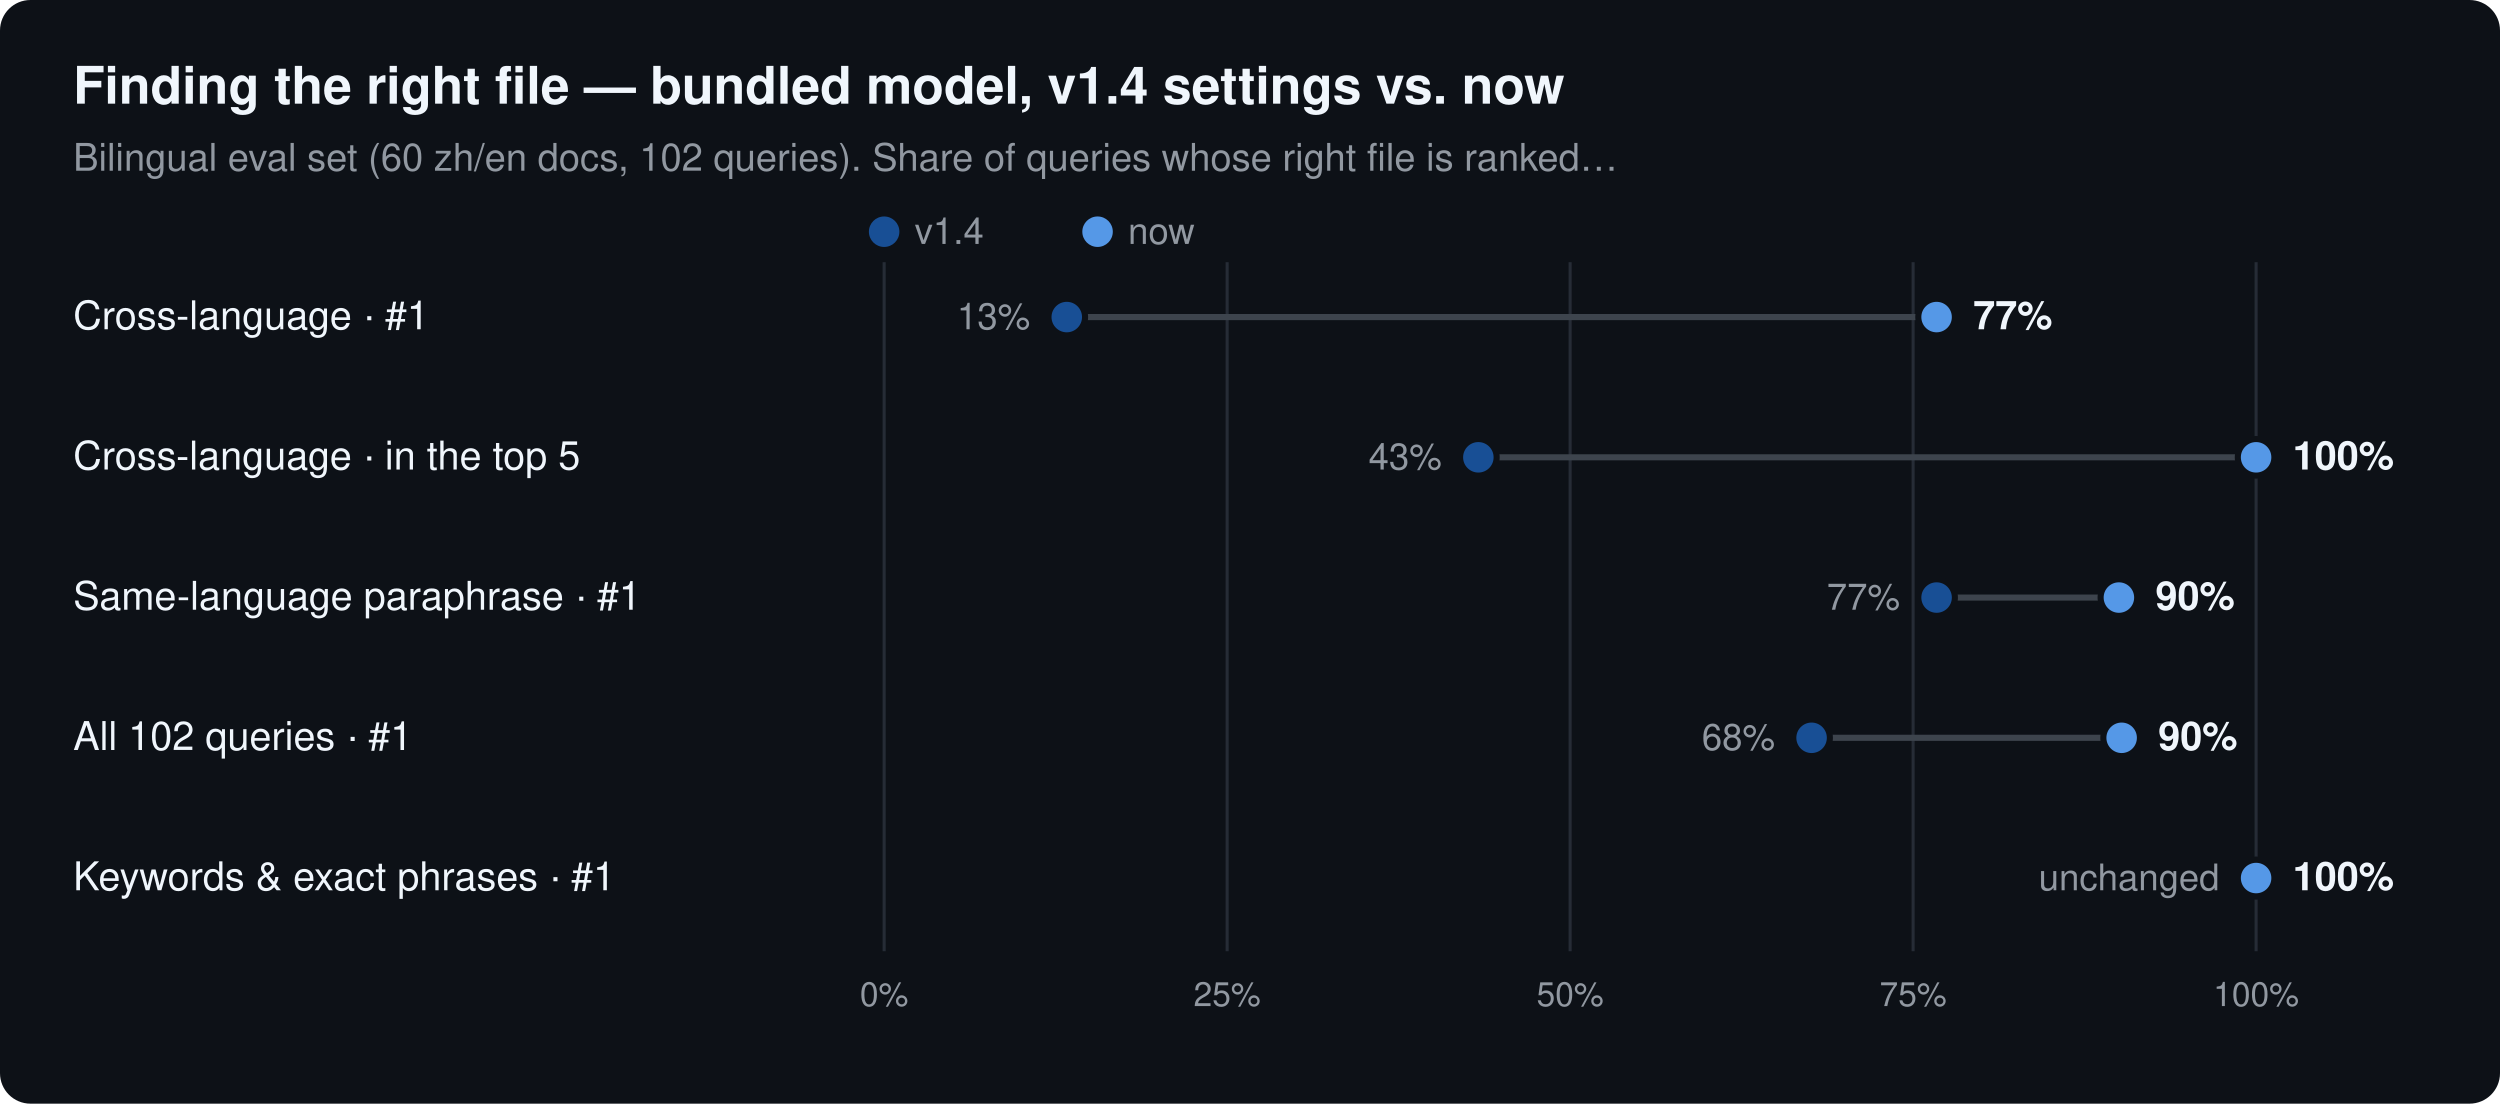
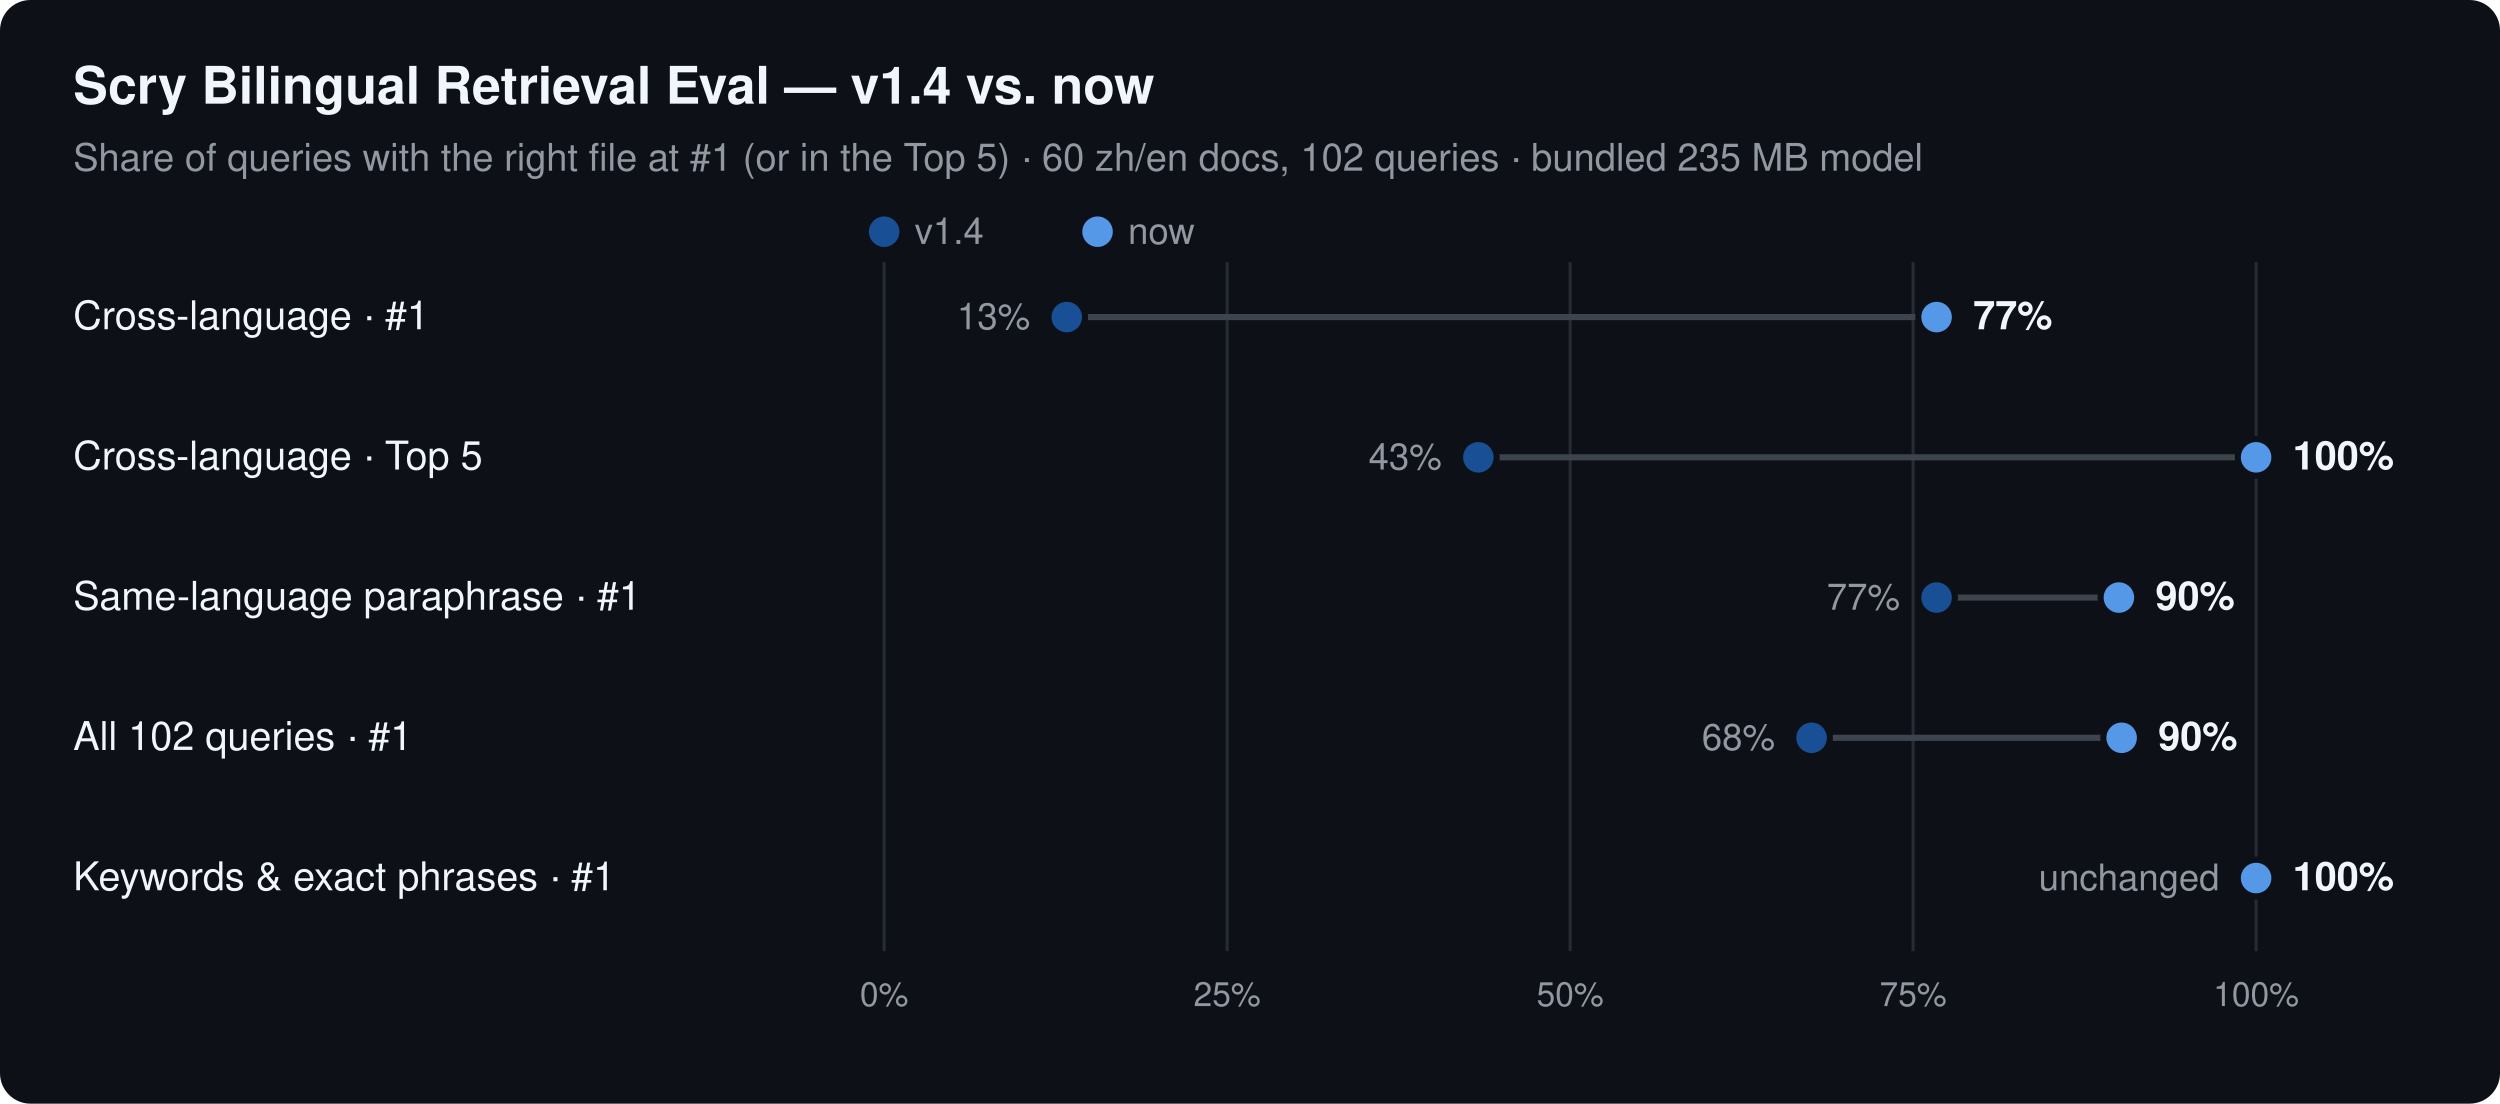
- <svg xmlns="http://www.w3.org/2000/svg" width="820" height="362" viewBox="0 0 820 362" font-family="-apple-system, 'Segoe UI', Helvetica, Arial, sans-serif" role="img" aria-label="Finding the right file — bundled model, v1.4 settings vs. now">
+ <svg xmlns="http://www.w3.org/2000/svg" width="820" height="362" viewBox="0 0 820 362" font-family="-apple-system, 'Segoe UI', Helvetica, Arial, sans-serif" role="img" aria-label="Scry Bilingual Retrieval Eval — v1.4 vs. now">
  <rect width="820" height="362" rx="10" fill="#0d1117" />
-   <text x="24" y="34" font-size="17" font-weight="600" fill="#f0f6fc">Finding the right file — bundled model, v1.4 settings vs. now</text>
-   <text x="24" y="56" font-size="12.5" fill="#9198a1">Bilingual eval set (60 zh/en docs, 102 queries). Share of queries whose right file is ranked…</text>
+   <text x="24" y="34" font-size="17" font-weight="600" fill="#f0f6fc">Scry Bilingual Retrieval Eval — v1.4 vs. now</text>
+   <text x="24" y="56" font-size="12.5" fill="#9198a1">Share of queries with the right file at #1 (or in the Top 5) · 60 zh/en docs, 102 queries · bundled 235 MB model</text>
  <circle cx="290" cy="76" r="5" fill="#184f95" />
  <text x="300" y="80" font-size="12" fill="#9198a1">v1.4</text>
  <circle cx="360" cy="76" r="5" fill="#5598e7" />
  <text x="370" y="80" font-size="12" fill="#9198a1">now</text>
  <line x1="290.0" y1="86" x2="290.0" y2="312" stroke="#262c36" stroke-width="1" />
  <text x="290.0" y="330" font-size="11" text-anchor="middle" fill="#9198a1">0%</text>
  <line x1="402.5" y1="86" x2="402.5" y2="312" stroke="#262c36" stroke-width="1" />
  <text x="402.5" y="330" font-size="11" text-anchor="middle" fill="#9198a1">25%</text>
  <line x1="515.0" y1="86" x2="515.0" y2="312" stroke="#262c36" stroke-width="1" />
  <text x="515.0" y="330" font-size="11" text-anchor="middle" fill="#9198a1">50%</text>
  <line x1="627.5" y1="86" x2="627.5" y2="312" stroke="#262c36" stroke-width="1" />
  <text x="627.5" y="330" font-size="11" text-anchor="middle" fill="#9198a1">75%</text>
  <line x1="740.0" y1="86" x2="740.0" y2="312" stroke="#262c36" stroke-width="1" />
  <text x="740.0" y="330" font-size="11" text-anchor="middle" fill="#9198a1">100%</text>
  <text x="24" y="108" font-size="13" fill="#f0f6fc">Cross-language · #1</text>
  <line x1="349.9" y1="104" x2="635.2" y2="104" stroke="#3d444d" stroke-width="2" stroke-linecap="round" />
  <circle cx="349.9" cy="104" r="6" fill="#184f95" stroke="#0d1117" stroke-width="2" />
  <circle cx="635.2" cy="104" r="6" fill="#5598e7" stroke="#0d1117" stroke-width="2" />
  <text x="337.9" y="108" font-size="12" text-anchor="end" fill="#9198a1">13%</text>
  <text x="647.2" y="108" font-size="13" font-weight="600" fill="#f0f6fc">77%</text>
-   <text x="24" y="154" font-size="13" fill="#f0f6fc">Cross-language · in the top 5</text>
+   <text x="24" y="154" font-size="13" fill="#f0f6fc">Cross-language · Top 5</text>
  <line x1="484.9" y1="150" x2="740.0" y2="150" stroke="#3d444d" stroke-width="2" stroke-linecap="round" />
  <circle cx="484.9" cy="150" r="6" fill="#184f95" stroke="#0d1117" stroke-width="2" />
  <circle cx="740.0" cy="150" r="6" fill="#5598e7" stroke="#0d1117" stroke-width="2" />
  <text x="472.9" y="154" font-size="12" text-anchor="end" fill="#9198a1">43%</text>
  <text x="752.0" y="154" font-size="13" font-weight="600" fill="#f0f6fc">100%</text>
  <text x="24" y="200" font-size="13" fill="#f0f6fc">Same-language paraphrase · #1</text>
  <line x1="635.2" y1="196" x2="695.0" y2="196" stroke="#3d444d" stroke-width="2" stroke-linecap="round" />
  <circle cx="635.2" cy="196" r="6" fill="#184f95" stroke="#0d1117" stroke-width="2" />
  <circle cx="695.0" cy="196" r="6" fill="#5598e7" stroke="#0d1117" stroke-width="2" />
  <text x="623.2" y="200" font-size="12" text-anchor="end" fill="#9198a1">77%</text>
  <text x="707.0" y="200" font-size="13" font-weight="600" fill="#f0f6fc">90%</text>
  <text x="24" y="246" font-size="13" fill="#f0f6fc">All 102 queries · #1</text>
  <line x1="594.2" y1="242" x2="695.9" y2="242" stroke="#3d444d" stroke-width="2" stroke-linecap="round" />
  <circle cx="594.2" cy="242" r="6" fill="#184f95" stroke="#0d1117" stroke-width="2" />
  <circle cx="695.9" cy="242" r="6" fill="#5598e7" stroke="#0d1117" stroke-width="2" />
  <text x="582.2" y="246" font-size="12" text-anchor="end" fill="#9198a1">68%</text>
  <text x="707.9" y="246" font-size="13" font-weight="600" fill="#f0f6fc">90%</text>
  <text x="24" y="292" font-size="13" fill="#f0f6fc">Keywords &amp; exact phrases · #1</text>
  <circle cx="740.0" cy="288" r="6" fill="#184f95" stroke="#0d1117" stroke-width="2" />
  <circle cx="740.0" cy="288" r="6" fill="#5598e7" stroke="#0d1117" stroke-width="2" />
  <text x="728.0" y="292" font-size="12" text-anchor="end" fill="#9198a1">unchanged</text>
  <text x="752.0" y="292" font-size="13" font-weight="600" fill="#f0f6fc">100%</text>
</svg>
